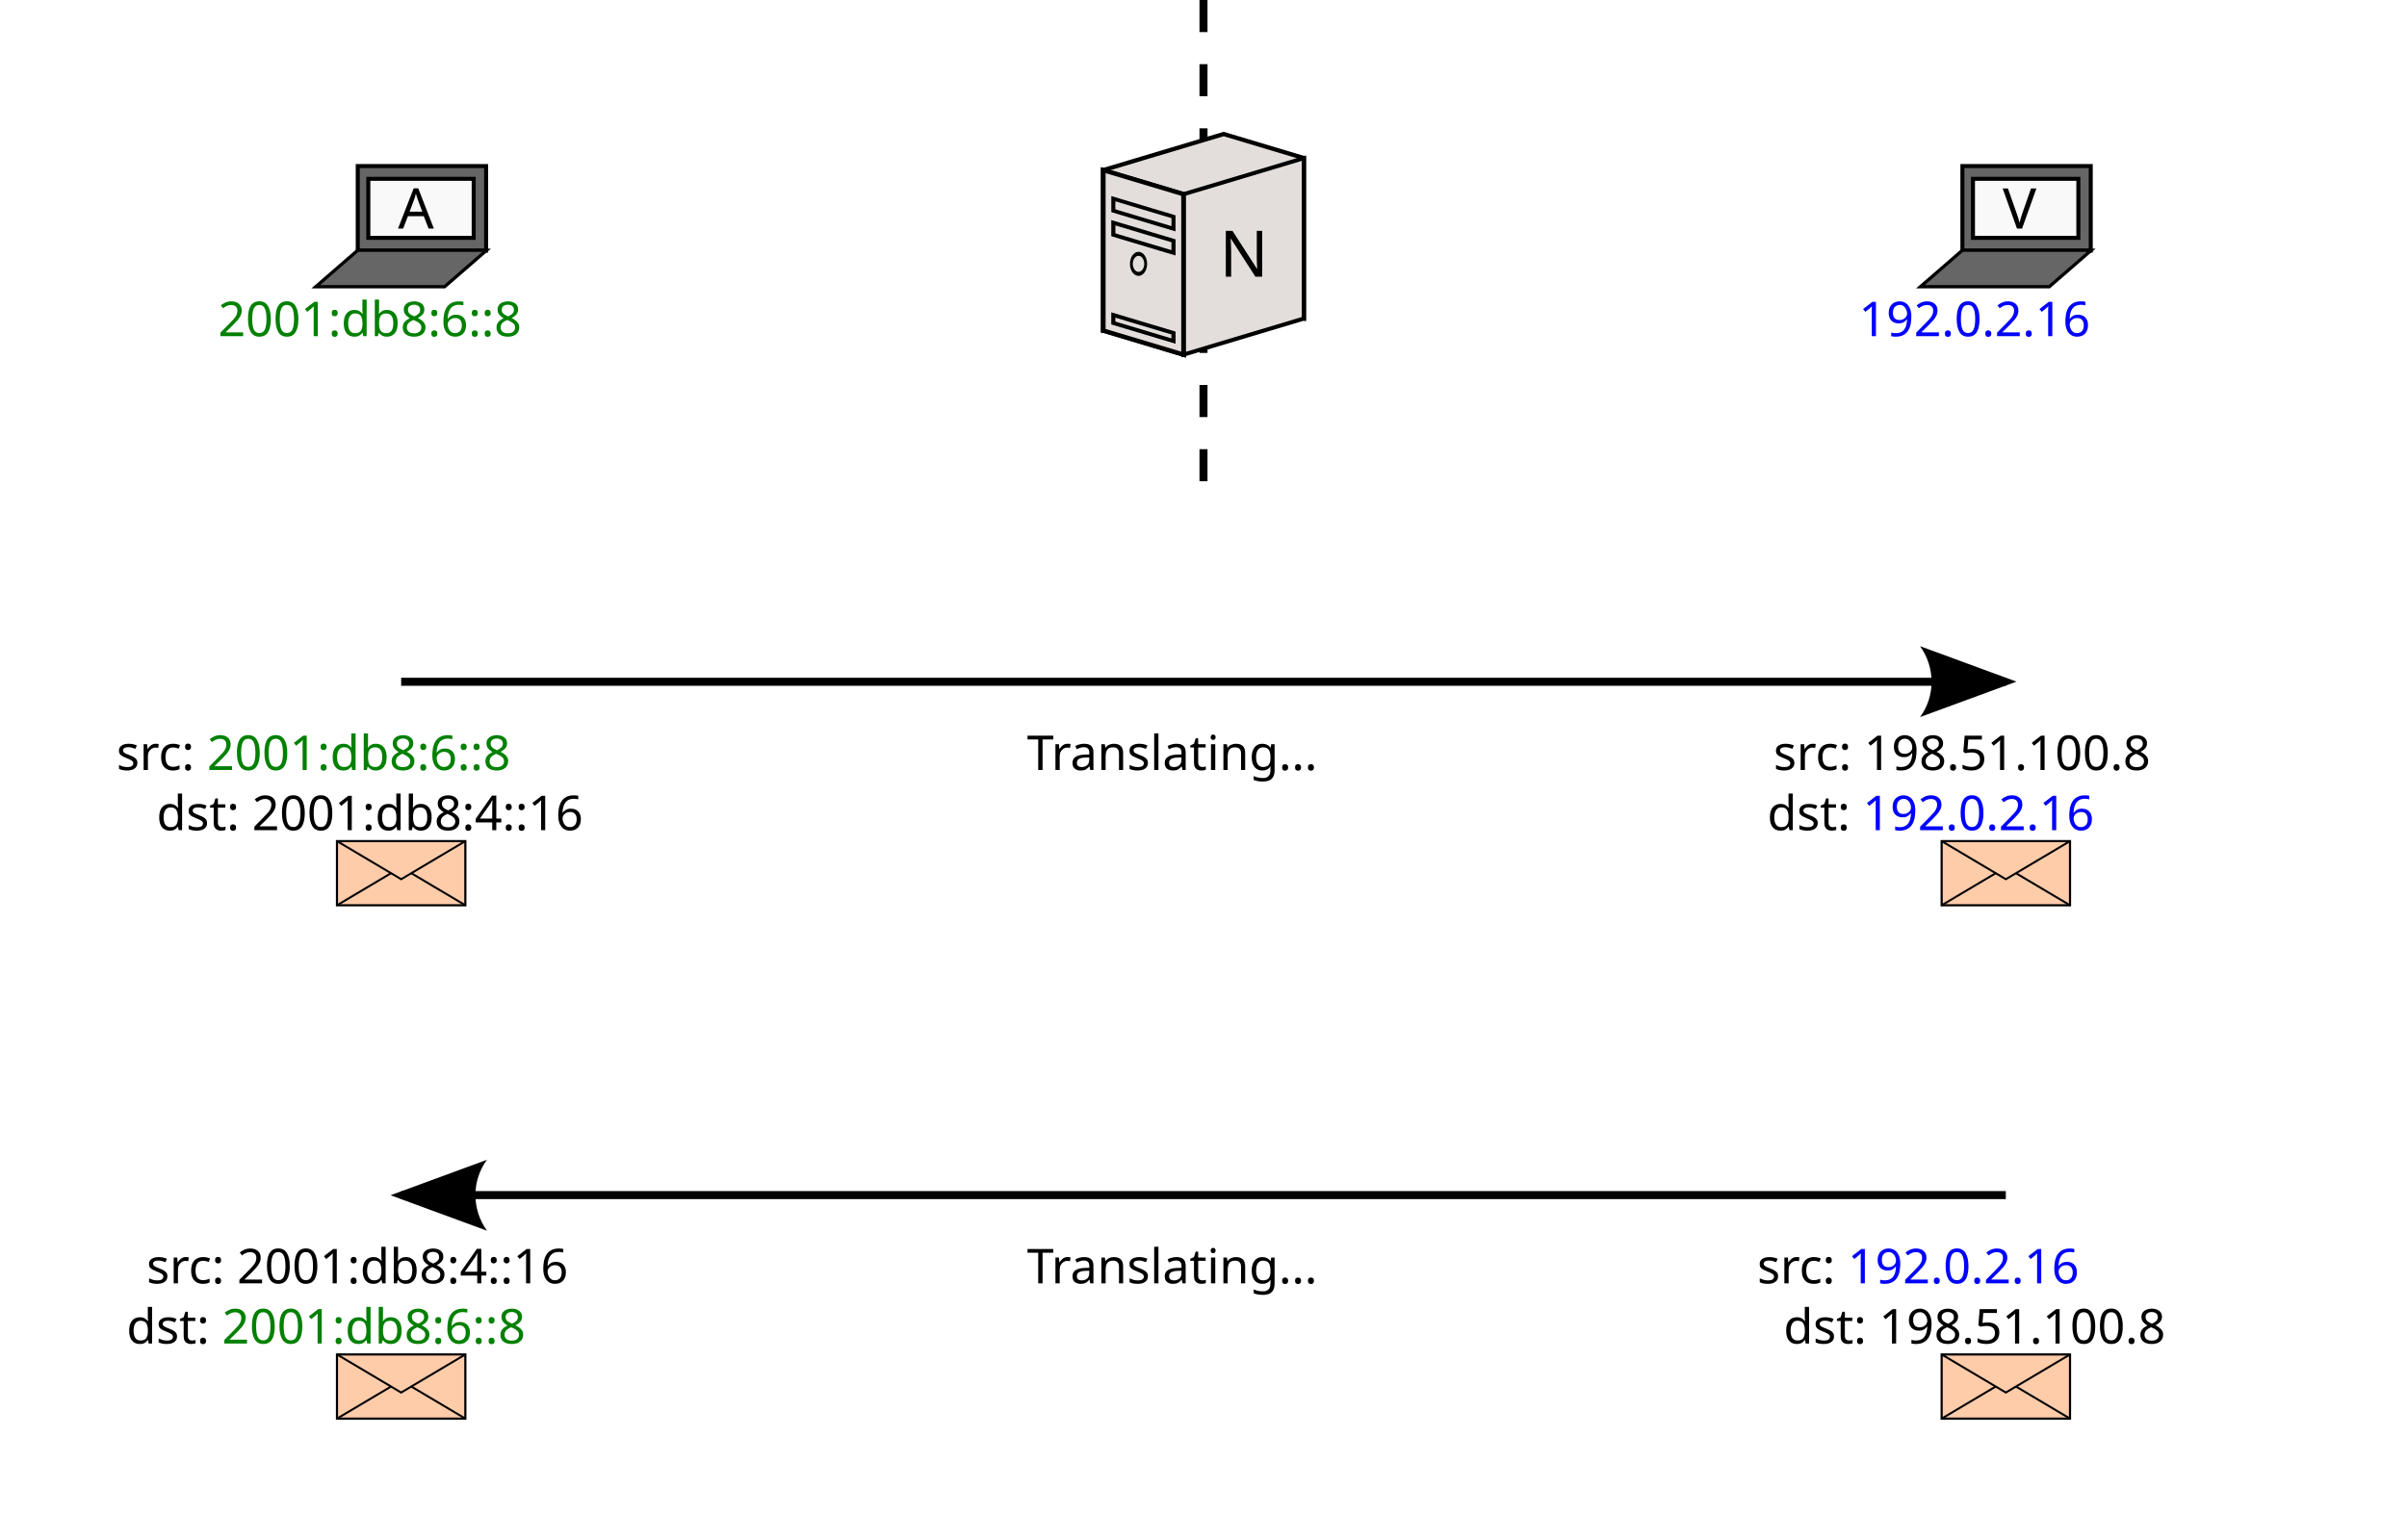
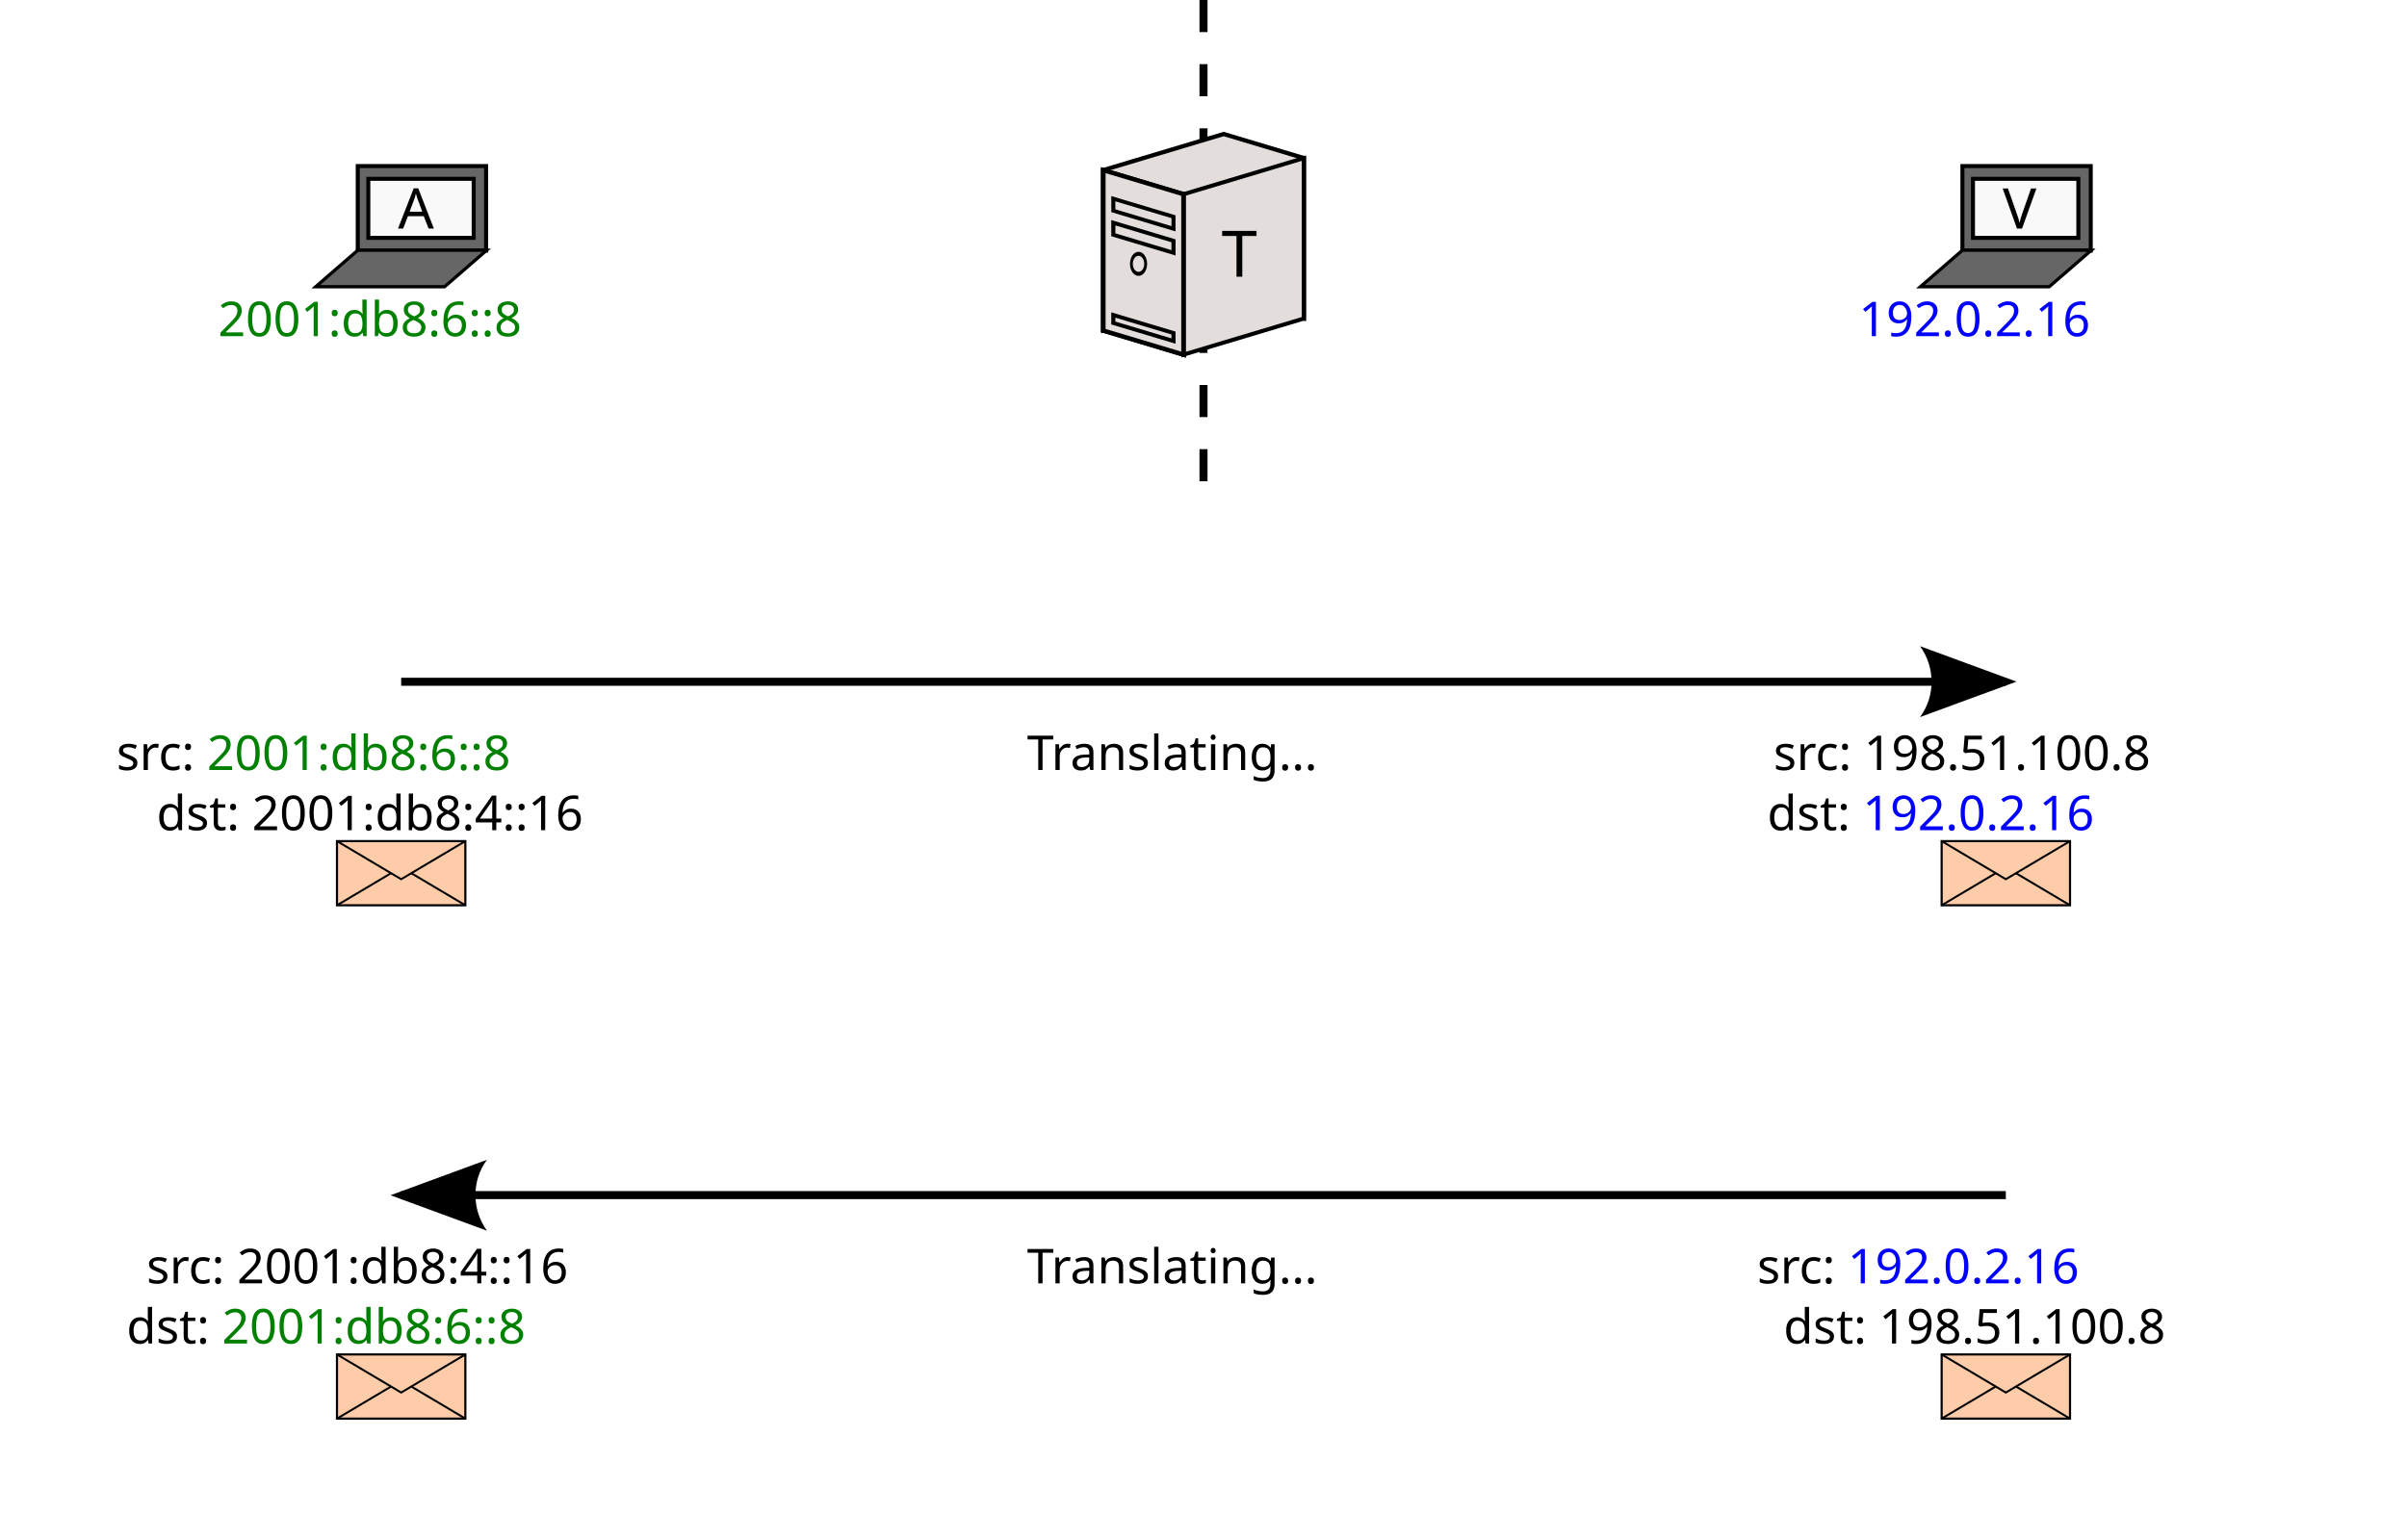
<svg xmlns="http://www.w3.org/2000/svg" xmlns:xlink="http://www.w3.org/1999/xlink" width="600" height="384" id="svg2" version="1.1">
  <defs id="defs4">
    <marker orient="auto" refY="0" refX="0" id="Arrow2Lend" style="overflow:visible">
      <path id="path4784" style="fill-rule:evenodd;stroke-width:0.625;stroke-linejoin:round" d="M 8.719,4.034 -2.207,0.016 8.719,-4.002 c -1.745,2.372 -1.735,5.617 -6e-7,8.035 z" transform="matrix(-1.1,0,0,-1.1,-1.1,0)" />
    </marker>
    <marker orient="auto" refY="0" refX="0" id="Arrow2Lstart" style="overflow:visible">
      <path id="path4781" style="fill-rule:evenodd;stroke-width:0.625;stroke-linejoin:round" d="M 8.719,4.034 -2.207,0.016 8.719,-4.002 c -1.745,2.372 -1.735,5.617 -6e-7,8.035 z" transform="matrix(1.1,0,0,1.1,1.1,0)" />
    </marker>
  </defs>
  <g id="layer1" transform="translate(0,-668.3622)" style="display:inline">
    <path style="fill:none;stroke:#000000;stroke-width:2;stroke-linecap:butt;stroke-linejoin:miter;stroke-miterlimit:4;stroke-opacity:1;stroke-dasharray:8, 8;stroke-dashoffset:0" d="M 300,-128 300,0" id="path3952" transform="translate(0,796.3622)" />
    <g transform="translate(275.0219,507.1521)" style="display:inline" id="g4244">
      <path id="rect4226" d="m 30,194.625 -30,9 0,40 30,-9 20,6 0,-40 -20,-6 z" style="fill:#e3dedb;stroke:#000000;stroke-width:1.057;stroke-miterlimit:4;stroke-opacity:1;stroke-dasharray:none;stroke-dashoffset:0;display:inline" />
      <rect transform="matrix(1,0.3,0,1,0,-796.3622)" y="1000" x="0" height="40" width="20" id="rect4208" style="fill:#ffe680;stroke:#000000;stroke-width:1.145;stroke-miterlimit:4;stroke-opacity:1;stroke-dasharray:none;stroke-dashoffset:0;display:inline" />
      <rect style="fill:#e3dedb;stroke:#000000;stroke-width:1.057;stroke-miterlimit:4;stroke-opacity:1;stroke-dasharray:none;stroke-dashoffset:0;display:inline" id="rect4210" width="30" height="40" x="20" y="1012" transform="matrix(1,-0.3,0,1,0,-796.3622)" />
      <rect style="fill:#e3dedb;stroke:#000000;stroke-width:1.145;stroke-miterlimit:4;stroke-opacity:1;stroke-dasharray:none;stroke-dashoffset:0;display:inline" id="rect4234" width="20" height="40" x="0" y="1000" transform="matrix(1,0.3,0,1,0,-796.3622)" />
      <rect transform="matrix(1,0.3,0,1,0,0)" y="210" x="2.5" height="3" width="15" id="rect4236" style="fill:none;stroke:#000000;stroke-width:1.001;stroke-miterlimit:4;stroke-opacity:1;stroke-dasharray:none;stroke-dashoffset:0;display:inline" />
      <rect style="fill:none;stroke:#000000;stroke-width:1.022;stroke-miterlimit:4;stroke-opacity:1;stroke-dasharray:none;stroke-dashoffset:0;display:inline" id="rect4238" width="15" height="3" x="2.5" y="216" transform="matrix(1,0.3,0,1,0,0)" />
      <rect transform="matrix(1,0.3,0,1,0,0)" y="239" x="2.5" height="2" width="15" id="rect4240" style="fill:none;stroke:#000000;stroke-width:1.022;stroke-miterlimit:4;stroke-opacity:1;stroke-dasharray:none;stroke-dashoffset:0;display:inline" />
      <path transform="matrix(0.7130212,0,0,1,2.008852,0)" d="m 12,227 c 0,1.381 -1.119,2.5 -2.5,2.5 -1.381,0 -2.5,-1.119 -2.5,-2.5 0,-1.381 1.119,-2.5 2.5,-2.5 1.381,0 2.5,1.119 2.5,2.5 z" id="path4242" style="fill:none;stroke:#000000;stroke-width:1;stroke-miterlimit:4;stroke-opacity:1;stroke-dasharray:none;stroke-dashoffset:0" />
    </g>
    <g id="g3848" transform="matrix(0.5,0,0,0.5,84,367.9134)">
      <path id="rect3839" d="m 0,1020.362 64,0 0,32 -64,0 z" style="fill:#ffccaa;fill-opacity:1;stroke:#000000;stroke-width:1.071;stroke-miterlimit:4;stroke-opacity:1;stroke-dashoffset:0" />
      <path transform="translate(0,540.3622)" id="path3841" d="m 0,480 32,19 32,-19" style="fill:none;stroke:#000000;stroke-width:1px;stroke-linecap:butt;stroke-linejoin:miter;stroke-opacity:1" />
      <path style="fill:none;stroke:#000000;stroke-width:1px;stroke-linecap:butt;stroke-linejoin:miter;stroke-opacity:1" d="m 0,1052.362 26.994,-16.027 m 10.027,0.01 L 64,1052.362" id="path3843" />
    </g>
    <text xml:space="preserve" style="font-size:12px;font-style:normal;font-weight:normal;text-align:center;line-height:125%;letter-spacing:0px;word-spacing:0px;text-anchor:middle;fill:#000000;fill-opacity:1;stroke:none;font-family:Sans" x="500" y="988.362" id="text4173">
      <tspan id="tspan4175" x="500" y="988.362">src: <tspan style="fill:#0000ff" id="tspan3039">192.0.2.16</tspan>
      </tspan>
      <tspan x="500" y="1003.362" id="tspan4177">dst: 198.51.100.8</tspan>
    </text>
    <text xml:space="preserve" style="font-size:12px;font-style:normal;font-weight:normal;text-align:center;line-height:125%;letter-spacing:0px;word-spacing:0px;text-anchor:middle;fill:#000000;fill-opacity:1;stroke:none;font-family:Sans" x="300" y="988.362" id="text4197">
      <tspan x="300" y="988.362" id="tspan3045">Translating...</tspan>
    </text>
    <use x="0" y="0" xlink:href="#g3848" id="use4203" transform="translate(400,1.7999998e-6)" width="512" height="512" />
    <text id="text4205" y="988.362" x="100" style="font-size:12px;font-style:normal;font-weight:normal;text-align:center;line-height:125%;letter-spacing:0px;word-spacing:0px;text-anchor:middle;fill:#000000;fill-opacity:1;stroke:none;font-family:Sans" xml:space="preserve">
      <tspan y="988.362" x="100" id="tspan4207">src: 2001:db8:4::16</tspan>
      <tspan id="tspan4209" y="1003.362" x="100">dst: <tspan style="fill:#008000" id="tspan3046">2001:db8:6::8</tspan>
      </tspan>
    </text>
    <text id="text4219" y="860.362" x="500" style="font-size:12px;font-style:normal;font-weight:normal;text-align:center;line-height:125%;letter-spacing:0px;word-spacing:0px;text-anchor:middle;fill:#000000;fill-opacity:1;stroke:none;font-family:Sans" xml:space="preserve">
      <tspan y="860.362" x="500" id="tspan4221">src: 198.51.100.8</tspan>
      <tspan id="tspan4223" y="875.362" x="500">dst: <tspan style="fill:#0000ff" id="tspan3037">192.0.2.16</tspan>
      </tspan>
    </text>
    <text id="text4225" y="860.362" x="300" style="font-size:12px;font-style:normal;font-weight:normal;text-align:center;line-height:125%;letter-spacing:0px;word-spacing:0px;text-anchor:middle;fill:#000000;fill-opacity:1;stroke:none;font-family:Sans" xml:space="preserve">
      <tspan y="860.362" x="300" id="tspan3041">Translating...</tspan>
    </text>
    <use height="512" width="512" transform="translate(400,128)" id="use4231" xlink:href="#g3848" y="0" x="0" />
    <text xml:space="preserve" style="font-size:12px;font-style:normal;font-weight:normal;text-align:center;line-height:125%;letter-spacing:0px;word-spacing:0px;text-anchor:middle;fill:#000000;fill-opacity:1;stroke:none;font-family:Sans" x="100" y="860.362" id="text4233">
      <tspan x="100" y="860.362" id="tspan4237">src: <tspan style="fill:#008000" id="tspan3042">2001:db8:6::8</tspan>
      </tspan>
      <tspan x="100" y="875.362" id="tspan4241">dst: 2001:db8:4::16</tspan>
    </text>
    <path style="fill:none;stroke:#000000;stroke-width:2;stroke-linecap:butt;stroke-linejoin:miter;stroke-miterlimit:4;stroke-opacity:1;stroke-dasharray:none;marker-end:url(#Arrow2Lend)" d="m 100,838.362 400,0" id="path4243" />
    <path id="path4429" d="m 100,966.362 400,0" style="fill:none;stroke:#000000;stroke-width:2;stroke-linecap:butt;stroke-linejoin:miter;stroke-miterlimit:4;stroke-opacity:1;stroke-dasharray:none;marker-start:url(#Arrow2Lstart);marker-end:none" />
    <use x="0" y="0" xlink:href="#g3848" id="use4805" width="512" height="512" transform="translate(0,128)" />
    <text xml:space="preserve" style="font-size:12px;font-style:normal;font-weight:normal;text-align:center;line-height:125%;letter-spacing:0px;word-spacing:0px;text-anchor:middle;fill:#0000ff;fill-opacity:1;stroke:none;display:inline;font-family:Sans" x="500" y="752.192" id="text3117">
      <tspan id="tspan3119" x="500" y="752.192">192.0.2.16</tspan>
    </text>
    <text xml:space="preserve" style="font-size:12px;font-style:normal;font-weight:normal;text-align:center;line-height:125%;letter-spacing:0px;word-spacing:0px;text-anchor:middle;fill:#008000;fill-opacity:1;stroke:none;display:inline;font-family:Sans" x="100" y="752.192" id="text3125">
      <tspan id="tspan3127" x="100" y="752.192">2001:db8:6::8</tspan>
    </text>
    <g id="g3141" style="display:inline" transform="matrix(0.7270794,0,0,0.7270794,69.18133,-81.19368)">
      <rect style="fill:#666666;stroke:#000000;stroke-width:1.375;stroke-miterlimit:4;stroke-dasharray:none" id="rect3143" width="44" height="29" x="27.5" y="163.5" transform="translate(0,924.3622)" />
      <rect style="fill:#666666;stroke:#000000;stroke-width:1.699;stroke-miterlimit:4;stroke-dasharray:none" id="rect3145" width="44.176" height="19.089" x="1313.716" y="1703.361" transform="matrix(1,0,-0.7551013,0.6556081,0,0)" />
      <rect transform="translate(0,924.3622)" style="fill:#f9f9f9;stroke:#000000;stroke-width:1.375;stroke-miterlimit:4;stroke-dasharray:none" id="rect3147" width="36.125" height="20.25" x="31.125" y="167.875" />
    </g>
    <text xml:space="preserve" style="font-size:14px;font-style:normal;font-weight:normal;line-height:125%;letter-spacing:0px;word-spacing:0px;fill:#000000;fill-opacity:1;stroke:none;display:inline;font-family:Sans" x="99.215" y="725.362" id="text3042">
      <tspan id="tspan3044" x="99.215" y="725.362">A</tspan>
    </text>
    <use x="0" y="0" xlink:href="#g3141" id="use3139" width="512" height="384" transform="translate(400,0)" />
    <text id="text3141" y="725.362" x="499.215" style="font-size:14px;font-style:normal;font-weight:normal;line-height:125%;letter-spacing:0px;word-spacing:0px;fill:#000000;fill-opacity:1;stroke:none;display:inline;font-family:Sans" xml:space="preserve">
      <tspan y="725.362" x="499.215" id="tspan3143">V</tspan>
    </text>
-     <text xml:space="preserve" style="font-size:16px;font-style:normal;font-weight:normal;line-height:125%;letter-spacing:0px;word-spacing:0px;fill:#000000;fill-opacity:1;stroke:none;display:inline;font-family:Sans" x="304.016" y="737.362" id="text3145">
-       <tspan id="tspan3147" x="304.016" y="737.362">N</tspan>
+     <text xml:space="preserve" style="font-size:16px;font-style:normal;font-weight:normal;line-height:125%;letter-spacing:0px;word-spacing:0px;fill:#000000;fill-opacity:1;stroke:none;display:inline;font-family:Sans" x="304.497" y="737.362" id="text3145">
+       <tspan id="tspan3147" x="304.497" y="737.362">T</tspan>
    </text>
  </g>
</svg>
